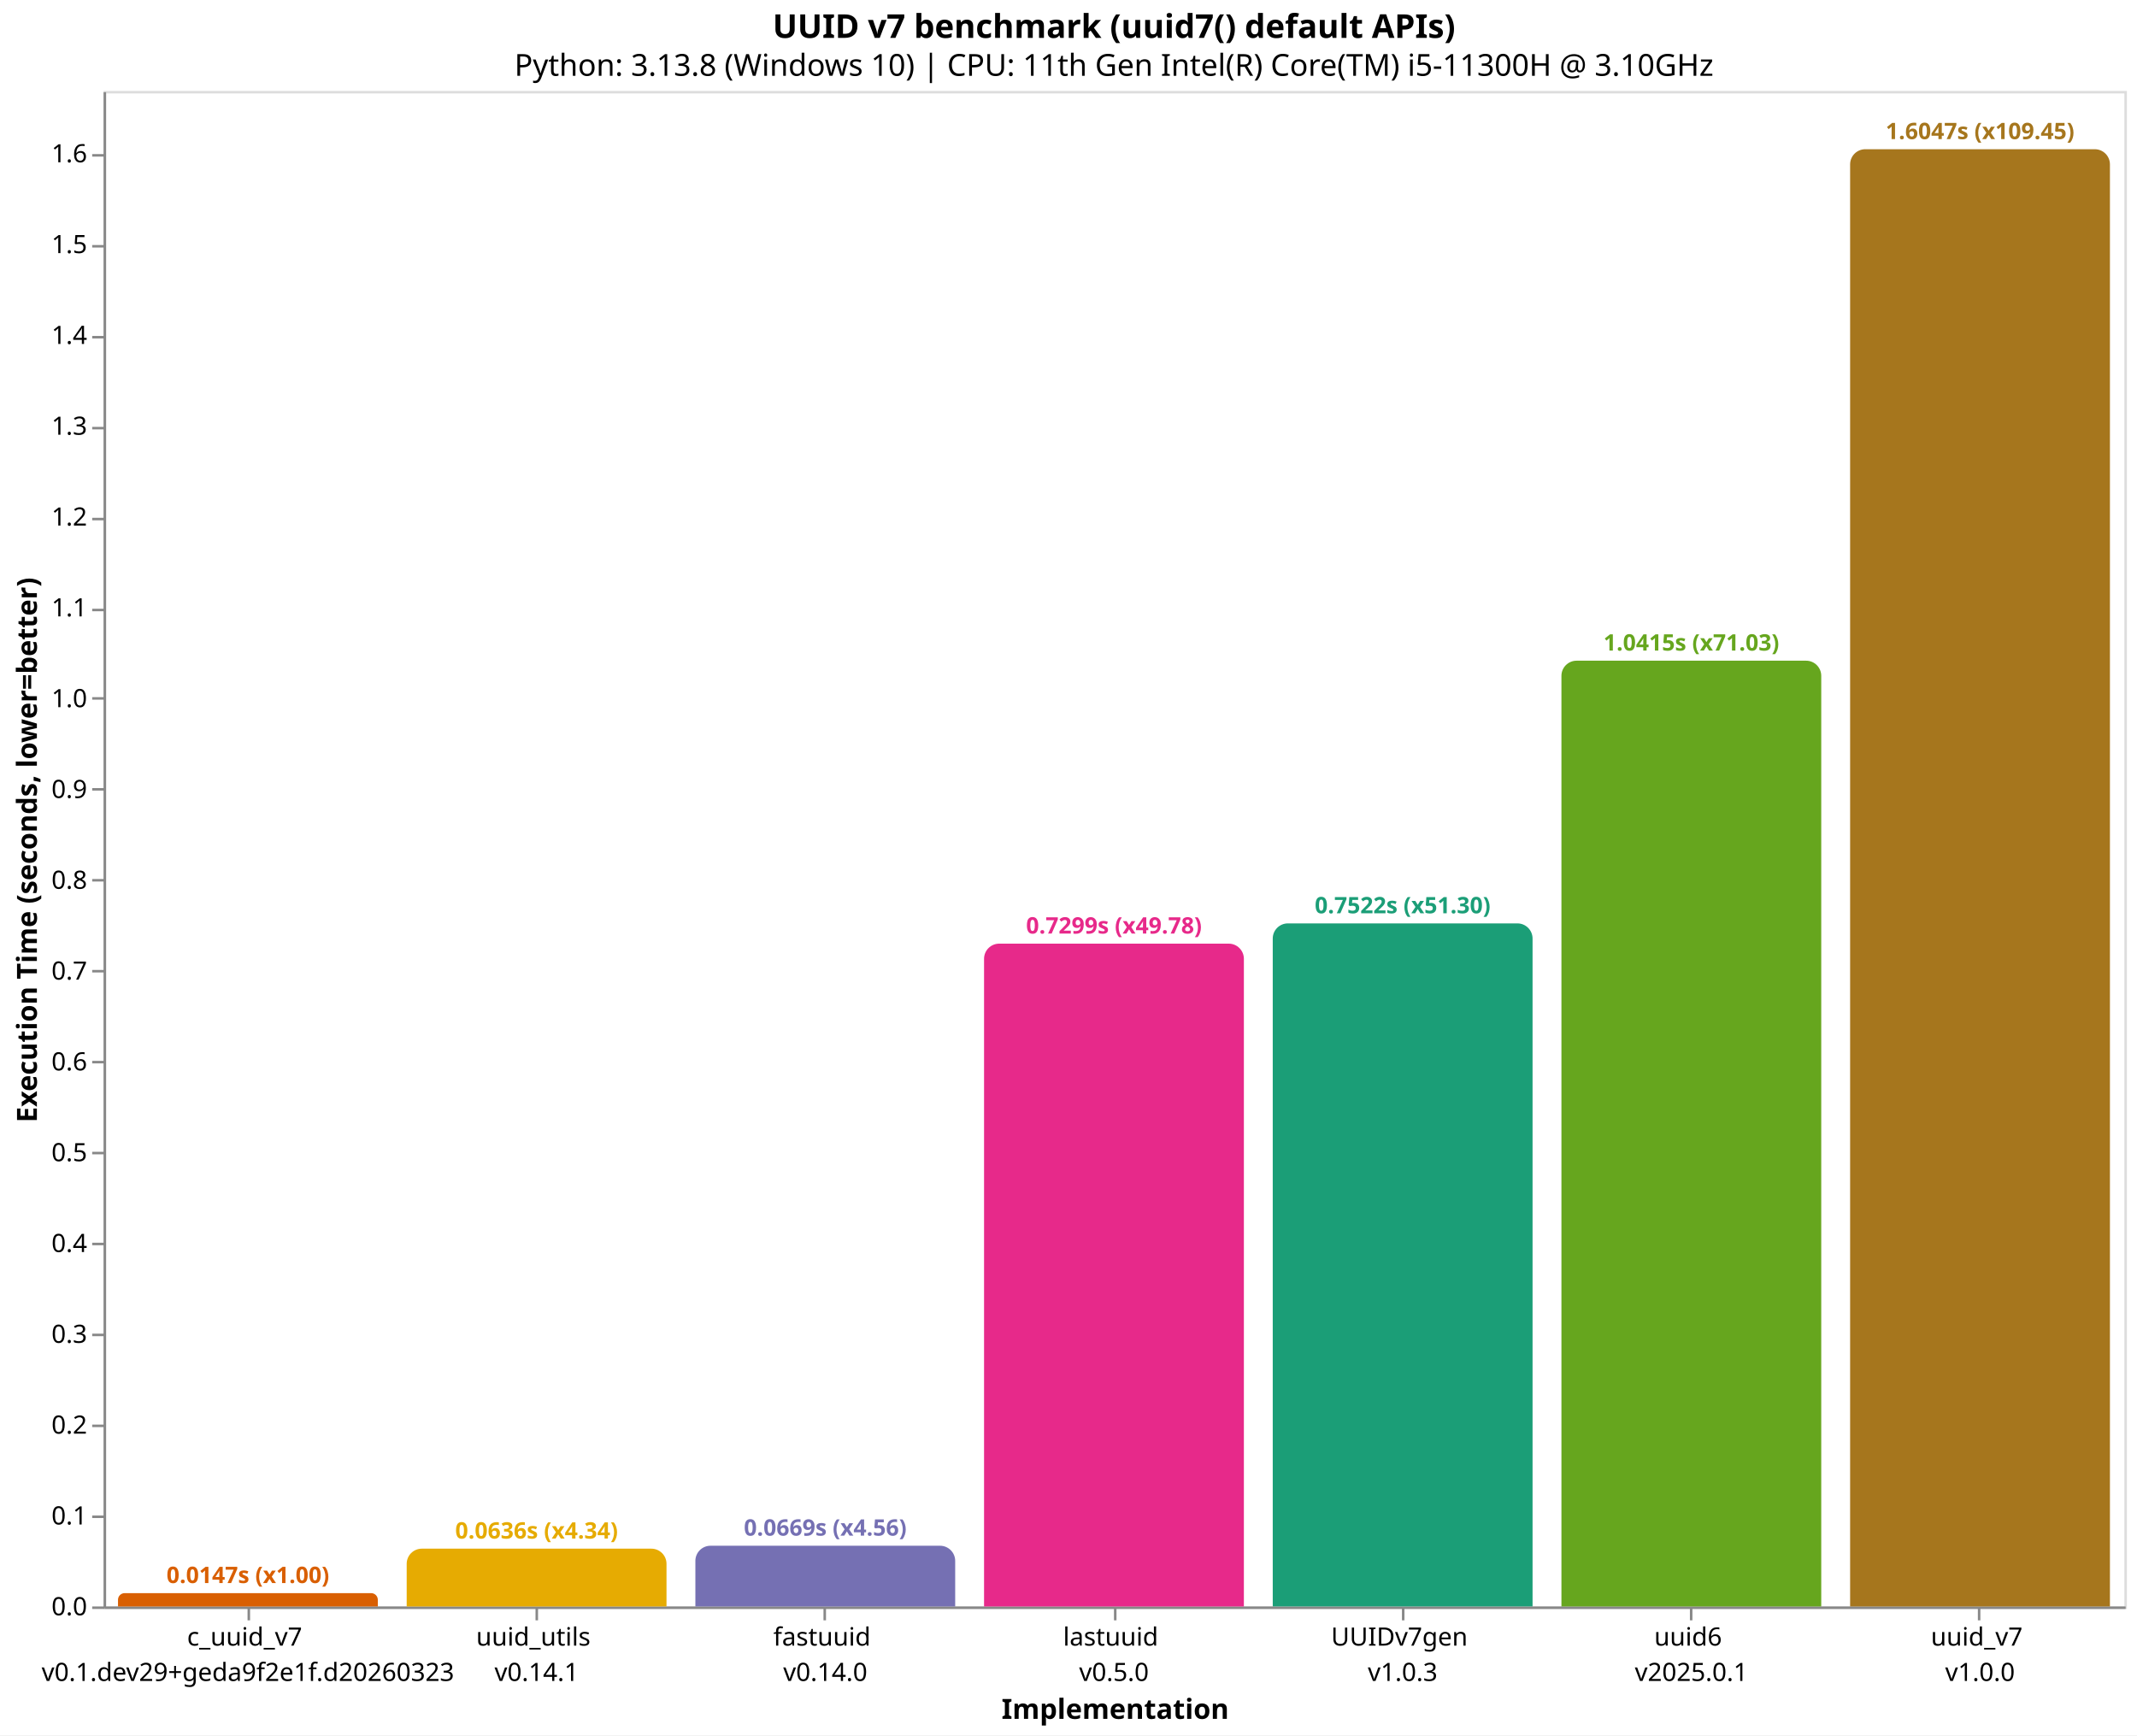
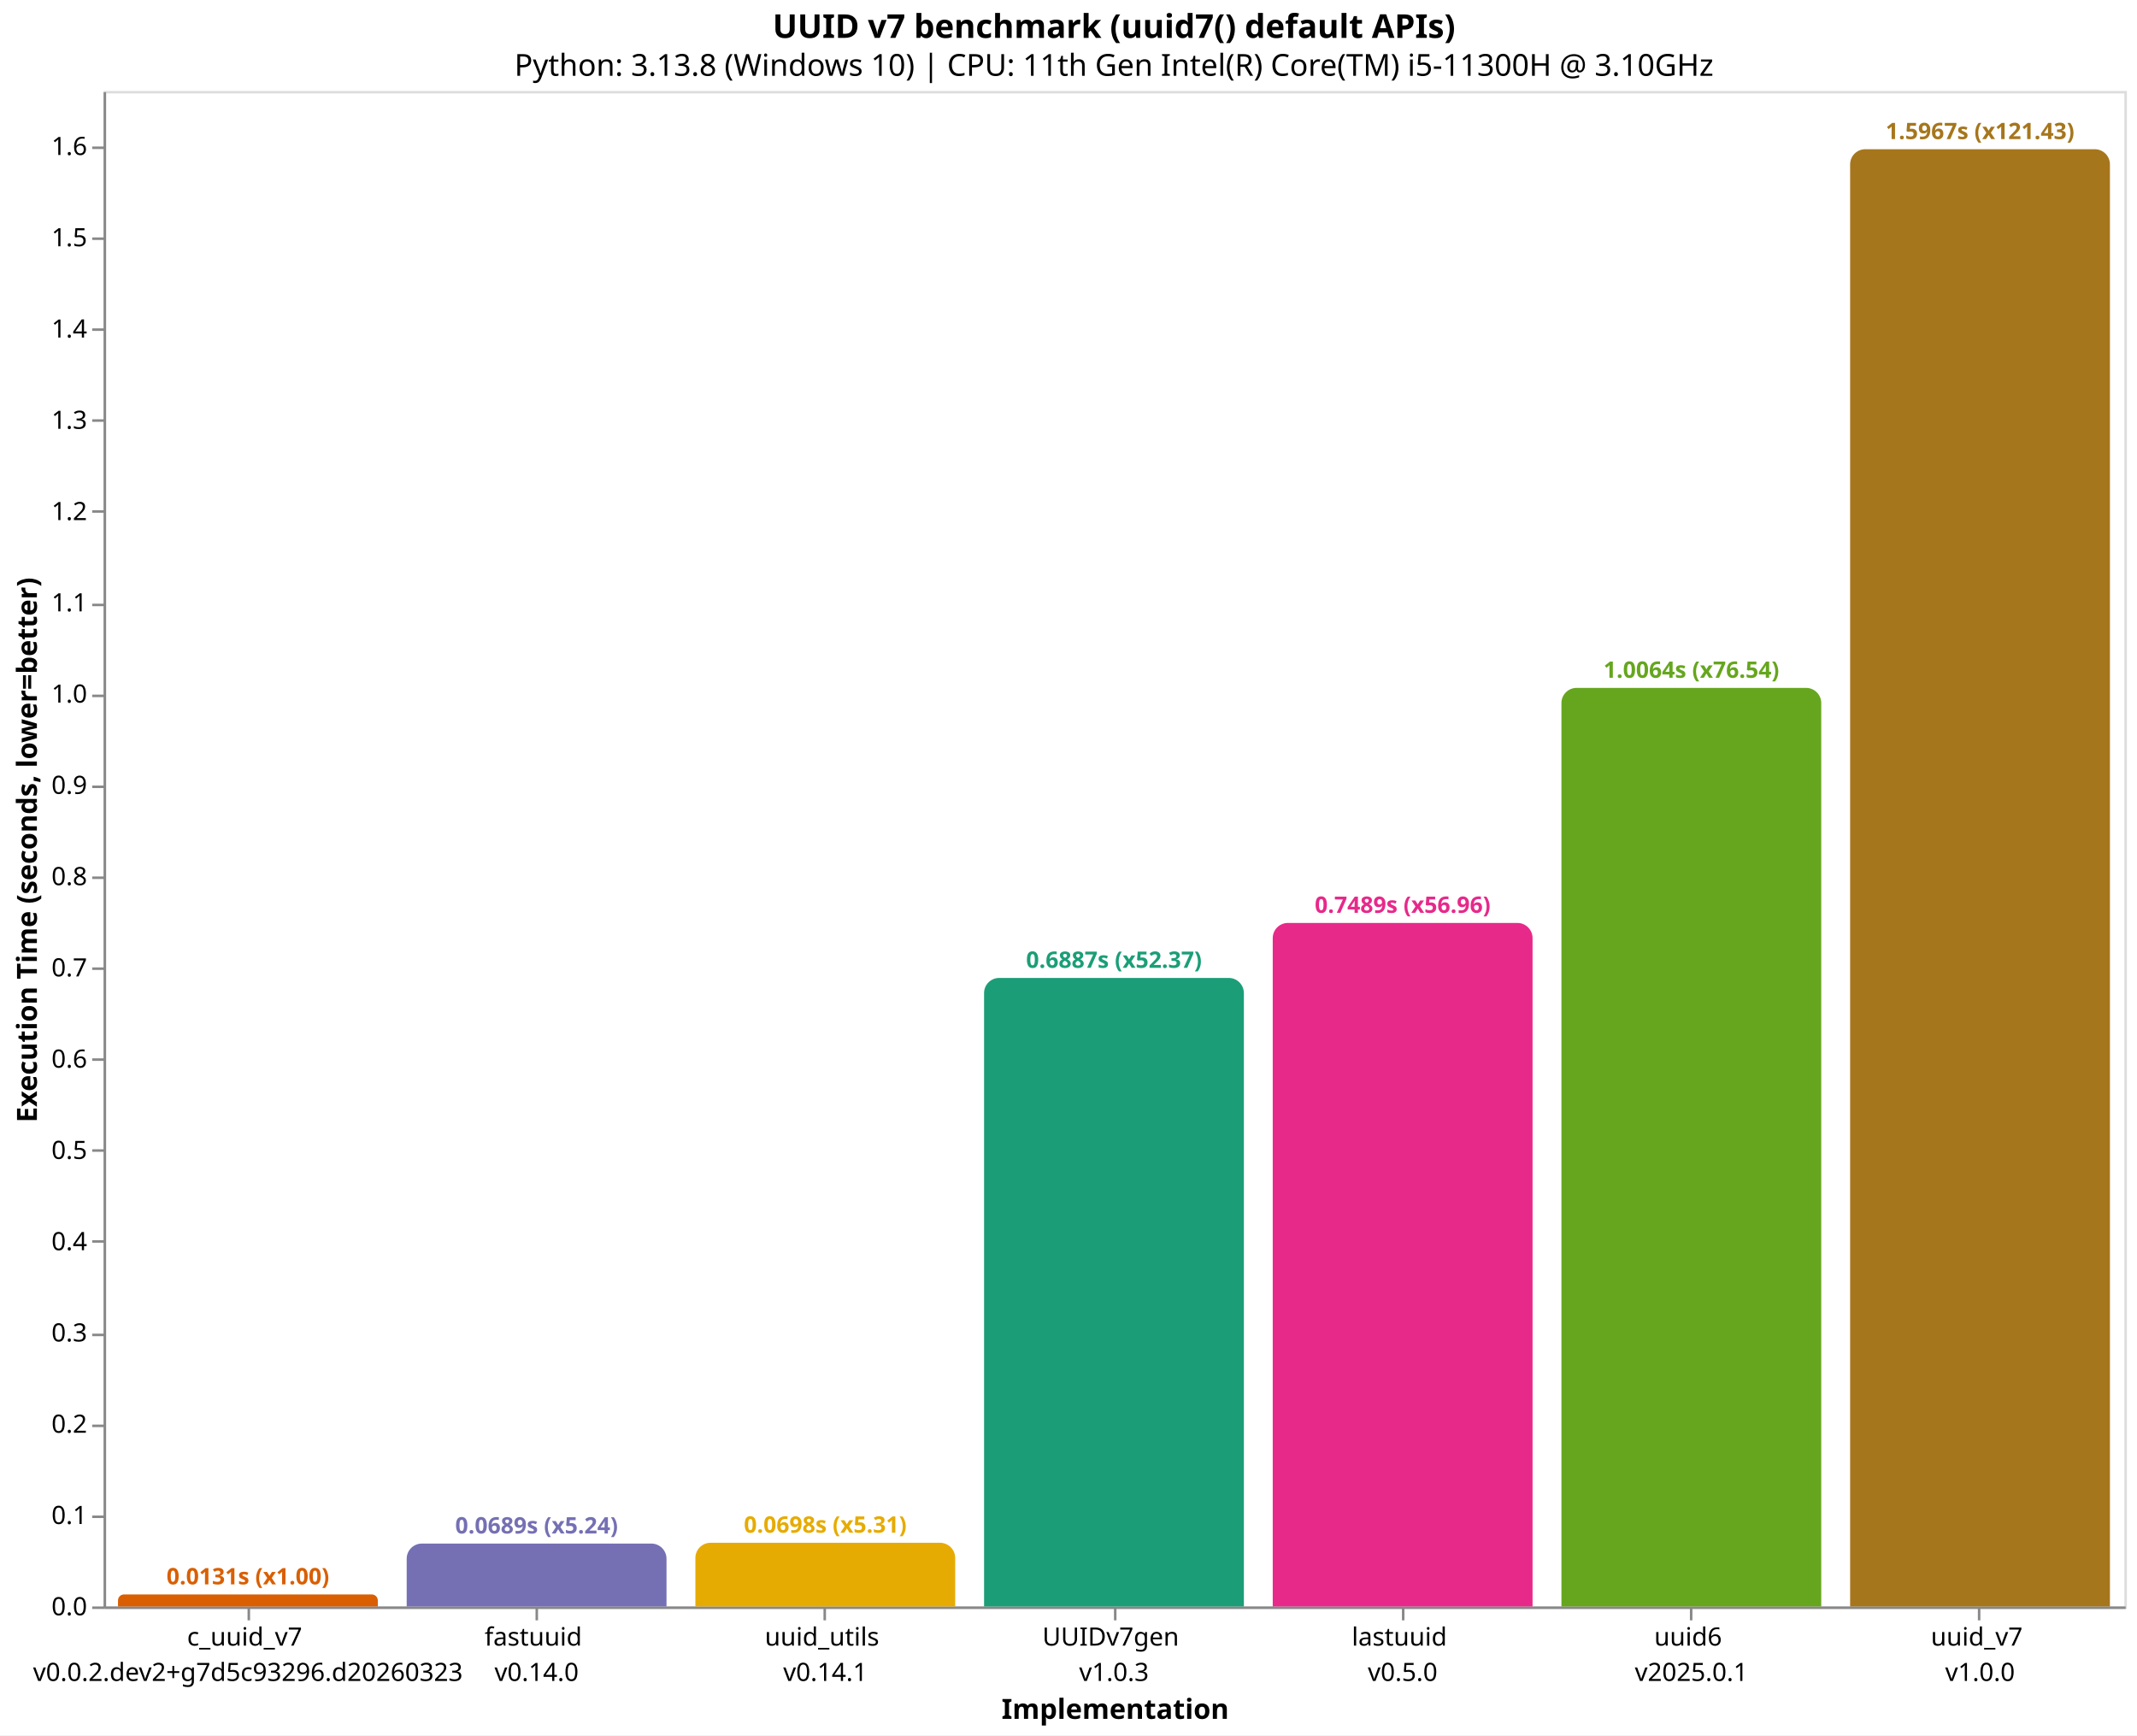
<svg xmlns="http://www.w3.org/2000/svg" version="1.1" class="marks" width="846" height="687" viewBox="0 0 846 687">
  <rect width="846" height="687" fill="white" />
  <g fill="none" stroke-miterlimit="10" transform="translate(41,36)">
    <g class="mark-group role-frame root" role="graphics-object" aria-roledescription="group mark container">
      <g transform="translate(0,0)">
        <path class="background" aria-hidden="true" d="M0.5,0.5h800v600h-800Z" stroke="#ddd" />
        <g>
-           <g class="mark-group role-axis" role="graphics-symbol" aria-roledescription="axis" aria-label="X-axis titled 'Implementation' for a discrete scale with 7 values: c_uuid_v7&#10;v0.1.dev29+geda9f2e1f.d20260323, uuid_utils&#10;v0.14.1, fastuuid&#10;v0.14.0, lastuuid&#10;v0.5.0, UUIDv7gen&#10;v1.0.3, uuid6&#10;v2025.0.1, uuid_v7&#10;v1.0.0">
+           <g class="mark-group role-axis" role="graphics-symbol" aria-roledescription="axis" aria-label="X-axis titled 'Implementation' for a discrete scale with 7 values: c_uuid_v7&#10;v0.0.2.dev2+g7d5c93296.d20260323, fastuuid&#10;v0.14.0, uuid_utils&#10;v0.14.1, UUIDv7gen&#10;v1.0.3, lastuuid&#10;v0.5.0, uuid6&#10;v2025.0.1, uuid_v7&#10;v1.0.0">
            <g transform="translate(0.5,600.5)">
              <path class="background" aria-hidden="true" d="M0,0h0v0h0Z" pointer-events="none" />
              <g>
                <g class="mark-rule role-axis-tick" pointer-events="none">
                  <line transform="translate(57,0)" x2="0" y2="5" stroke="#888" stroke-width="1" opacity="1" />
                  <line transform="translate(171,0)" x2="0" y2="5" stroke="#888" stroke-width="1" opacity="1" />
                  <line transform="translate(285,0)" x2="0" y2="5" stroke="#888" stroke-width="1" opacity="1" />
                  <line transform="translate(400,0)" x2="0" y2="5" stroke="#888" stroke-width="1" opacity="1" />
                  <line transform="translate(514,0)" x2="0" y2="5" stroke="#888" stroke-width="1" opacity="1" />
                  <line transform="translate(628,0)" x2="0" y2="5" stroke="#888" stroke-width="1" opacity="1" />
                  <line transform="translate(742,0)" x2="0" y2="5" stroke="#888" stroke-width="1" opacity="1" />
                </g>
                <g class="mark-text role-axis-label" pointer-events="none">
                  <text text-anchor="middle" transform="translate(56.64286,15)" font-family="sans-serif" font-size="10px" fill="#000" opacity="1">
                    <tspan>c_uuid_v7</tspan>
-                     <tspan x="0" dy="14">v0.1.dev29+geda9f2e1f.d20260323</tspan>
+                     <tspan x="0" dy="14">v0.0.2.dev2+g7d5c93296.d20260323</tspan>
                  </text>
                  <text text-anchor="middle" transform="translate(170.9286,15)" font-family="sans-serif" font-size="10px" fill="#000" opacity="1">
+                     <tspan>fastuuid</tspan>
+                     <tspan x="0" dy="14">v0.14.0</tspan>
+                   </text>
+                   <text text-anchor="middle" transform="translate(285.2143,15)" font-family="sans-serif" font-size="10px" fill="#000" opacity="1">
                    <tspan>uuid_utils</tspan>
                    <tspan x="0" dy="14">v0.14.1</tspan>
                  </text>
-                   <text text-anchor="middle" transform="translate(285.2143,15)" font-family="sans-serif" font-size="10px" fill="#000" opacity="1">
-                     <tspan>fastuuid</tspan>
-                     <tspan x="0" dy="14">v0.14.0</tspan>
-                   </text>
                  <text text-anchor="middle" transform="translate(399.5,15)" font-family="sans-serif" font-size="10px" fill="#000" opacity="1">
+                     <tspan>UUIDv7gen</tspan>
+                     <tspan x="0" dy="14">v1.0.3</tspan>
+                   </text>
+                   <text text-anchor="middle" transform="translate(513.7857,15)" font-family="sans-serif" font-size="10px" fill="#000" opacity="1">
                    <tspan>lastuuid</tspan>
                    <tspan x="0" dy="14">v0.5.0</tspan>
-                   </text>
-                   <text text-anchor="middle" transform="translate(513.7857,15)" font-family="sans-serif" font-size="10px" fill="#000" opacity="1">
-                     <tspan>UUIDv7gen</tspan>
-                     <tspan x="0" dy="14">v1.0.3</tspan>
                  </text>
                  <text text-anchor="middle" transform="translate(628.0714,15)" font-family="sans-serif" font-size="10px" fill="#000" opacity="1">
                    <tspan>uuid6</tspan>
                    <tspan x="0" dy="14">v2025.0.1</tspan>
                  </text>
                  <text text-anchor="middle" transform="translate(742.3571,15)" font-family="sans-serif" font-size="10px" fill="#000" opacity="1">
                    <tspan>uuid_v7</tspan>
                    <tspan x="0" dy="14">v1.0.0</tspan>
                  </text>
                </g>
                <g class="mark-rule role-axis-domain" pointer-events="none">
                  <line transform="translate(0,0)" x2="800" y2="0" stroke="#888" stroke-width="1" opacity="1" />
                </g>
                <g class="mark-text role-axis-title" pointer-events="none">
                  <text text-anchor="middle" transform="translate(400,44)" font-family="sans-serif" font-size="11px" font-weight="bold" fill="#000" opacity="1">Implementation</text>
                </g>
              </g>
              <path class="foreground" aria-hidden="true" d="" pointer-events="none" display="none" />
            </g>
          </g>
          <g class="mark-group role-axis" role="graphics-symbol" aria-roledescription="axis" aria-label="Y-axis titled 'Execution Time (seconds, lower=better)' for a linear scale with values from 0.0 to 1.7">
            <g transform="translate(0.5,0.5)">
              <path class="background" aria-hidden="true" d="M0,0h0v0h0Z" pointer-events="none" />
              <g>
                <g class="mark-rule role-axis-tick" pointer-events="none">
                  <line transform="translate(0,600)" x2="-5" y2="0" stroke="#888" stroke-width="1" opacity="1" />
                  <line transform="translate(0,564)" x2="-5" y2="0" stroke="#888" stroke-width="1" opacity="1" />
                  <line transform="translate(0,528)" x2="-5" y2="0" stroke="#888" stroke-width="1" opacity="1" />
                  <line transform="translate(0,492)" x2="-5" y2="0" stroke="#888" stroke-width="1" opacity="1" />
-                   <line transform="translate(0,456)" x2="-5" y2="0" stroke="#888" stroke-width="1" opacity="1" />
-                   <line transform="translate(0,420)" x2="-5" y2="0" stroke="#888" stroke-width="1" opacity="1" />
-                   <line transform="translate(0,384)" x2="-5" y2="0" stroke="#888" stroke-width="1" opacity="1" />
-                   <line transform="translate(0,348)" x2="-5" y2="0" stroke="#888" stroke-width="1" opacity="1" />
-                   <line transform="translate(0,312)" x2="-5" y2="0" stroke="#888" stroke-width="1" opacity="1" />
-                   <line transform="translate(0,276)" x2="-5" y2="0" stroke="#888" stroke-width="1" opacity="1" />
-                   <line transform="translate(0,240)" x2="-5" y2="0" stroke="#888" stroke-width="1" opacity="1" />
-                   <line transform="translate(0,205)" x2="-5" y2="0" stroke="#888" stroke-width="1" opacity="1" />
-                   <line transform="translate(0,169)" x2="-5" y2="0" stroke="#888" stroke-width="1" opacity="1" />
-                   <line transform="translate(0,133)" x2="-5" y2="0" stroke="#888" stroke-width="1" opacity="1" />
-                   <line transform="translate(0,97)" x2="-5" y2="0" stroke="#888" stroke-width="1" opacity="1" />
-                   <line transform="translate(0,61)" x2="-5" y2="0" stroke="#888" stroke-width="1" opacity="1" />
-                   <line transform="translate(0,25)" x2="-5" y2="0" stroke="#888" stroke-width="1" opacity="1" />
+                   <line transform="translate(0,455)" x2="-5" y2="0" stroke="#888" stroke-width="1" opacity="1" />
+                   <line transform="translate(0,419)" x2="-5" y2="0" stroke="#888" stroke-width="1" opacity="1" />
+                   <line transform="translate(0,383)" x2="-5" y2="0" stroke="#888" stroke-width="1" opacity="1" />
+                   <line transform="translate(0,347)" x2="-5" y2="0" stroke="#888" stroke-width="1" opacity="1" />
+                   <line transform="translate(0,311)" x2="-5" y2="0" stroke="#888" stroke-width="1" opacity="1" />
+                   <line transform="translate(0,275)" x2="-5" y2="0" stroke="#888" stroke-width="1" opacity="1" />
+                   <line transform="translate(0,239)" x2="-5" y2="0" stroke="#888" stroke-width="1" opacity="1" />
+                   <line transform="translate(0,203)" x2="-5" y2="0" stroke="#888" stroke-width="1" opacity="1" />
+                   <line transform="translate(0,166)" x2="-5" y2="0" stroke="#888" stroke-width="1" opacity="1" />
+                   <line transform="translate(0,130)" x2="-5" y2="0" stroke="#888" stroke-width="1" opacity="1" />
+                   <line transform="translate(0,94)" x2="-5" y2="0" stroke="#888" stroke-width="1" opacity="1" />
+                   <line transform="translate(0,58)" x2="-5" y2="0" stroke="#888" stroke-width="1" opacity="1" />
+                   <line transform="translate(0,22)" x2="-5" y2="0" stroke="#888" stroke-width="1" opacity="1" />
                </g>
                <g class="mark-text role-axis-label" pointer-events="none">
                  <text text-anchor="end" transform="translate(-7,603)" font-family="sans-serif" font-size="10px" fill="#000" opacity="1">0.0</text>
-                   <text text-anchor="end" transform="translate(-7,567.0474)" font-family="sans-serif" font-size="10px" fill="#000" opacity="1">0.1</text>
-                   <text text-anchor="end" transform="translate(-7,531.0948)" font-family="sans-serif" font-size="10px" fill="#000" opacity="1">0.2</text>
-                   <text text-anchor="end" transform="translate(-7,495.1423)" font-family="sans-serif" font-size="10px" fill="#000" opacity="1">0.3</text>
-                   <text text-anchor="end" transform="translate(-7,459.1897)" font-family="sans-serif" font-size="10px" fill="#000" opacity="1">0.4</text>
-                   <text text-anchor="end" transform="translate(-7,423.2371)" font-family="sans-serif" font-size="10px" fill="#000" opacity="1">0.5</text>
-                   <text text-anchor="end" transform="translate(-7,387.2845)" font-family="sans-serif" font-size="10px" fill="#000" opacity="1">0.6</text>
-                   <text text-anchor="end" transform="translate(-7,351.3319)" font-family="sans-serif" font-size="10px" fill="#000" opacity="1">0.7</text>
-                   <text text-anchor="end" transform="translate(-7,315.3793)" font-family="sans-serif" font-size="10px" fill="#000" opacity="1">0.8</text>
-                   <text text-anchor="end" transform="translate(-7,279.4268)" font-family="sans-serif" font-size="10px" fill="#000" opacity="1">0.9</text>
-                   <text text-anchor="end" transform="translate(-7,243.4742)" font-family="sans-serif" font-size="10px" fill="#000" opacity="1">1.0</text>
-                   <text text-anchor="end" transform="translate(-7,207.5216)" font-family="sans-serif" font-size="10px" fill="#000" opacity="1">1.1</text>
-                   <text text-anchor="end" transform="translate(-7,171.569)" font-family="sans-serif" font-size="10px" fill="#000" opacity="1">1.2</text>
-                   <text text-anchor="end" transform="translate(-7,135.6164)" font-family="sans-serif" font-size="10px" fill="#000" opacity="1">1.3</text>
-                   <text text-anchor="end" transform="translate(-7,99.66384)" font-family="sans-serif" font-size="10px" fill="#000" opacity="1">1.4</text>
-                   <text text-anchor="end" transform="translate(-7,63.71126)" font-family="sans-serif" font-size="10px" fill="#000" opacity="1">1.5</text>
-                   <text text-anchor="end" transform="translate(-7,27.75868)" font-family="sans-serif" font-size="10px" fill="#000" opacity="1">1.6</text>
+                   <text text-anchor="end" transform="translate(-7,566.8669)" font-family="sans-serif" font-size="10px" fill="#000" opacity="1">0.1</text>
+                   <text text-anchor="end" transform="translate(-7,530.7339)" font-family="sans-serif" font-size="10px" fill="#000" opacity="1">0.2</text>
+                   <text text-anchor="end" transform="translate(-7,494.6008)" font-family="sans-serif" font-size="10px" fill="#000" opacity="1">0.3</text>
+                   <text text-anchor="end" transform="translate(-7,458.4678)" font-family="sans-serif" font-size="10px" fill="#000" opacity="1">0.4</text>
+                   <text text-anchor="end" transform="translate(-7,422.3347)" font-family="sans-serif" font-size="10px" fill="#000" opacity="1">0.5</text>
+                   <text text-anchor="end" transform="translate(-7,386.2017)" font-family="sans-serif" font-size="10px" fill="#000" opacity="1">0.6</text>
+                   <text text-anchor="end" transform="translate(-7,350.0686)" font-family="sans-serif" font-size="10px" fill="#000" opacity="1">0.7</text>
+                   <text text-anchor="end" transform="translate(-7,313.9355)" font-family="sans-serif" font-size="10px" fill="#000" opacity="1">0.8</text>
+                   <text text-anchor="end" transform="translate(-7,277.8025)" font-family="sans-serif" font-size="10px" fill="#000" opacity="1">0.9</text>
+                   <text text-anchor="end" transform="translate(-7,241.6694)" font-family="sans-serif" font-size="10px" fill="#000" opacity="1">1.0</text>
+                   <text text-anchor="end" transform="translate(-7,205.5364)" font-family="sans-serif" font-size="10px" fill="#000" opacity="1">1.1</text>
+                   <text text-anchor="end" transform="translate(-7,169.4033)" font-family="sans-serif" font-size="10px" fill="#000" opacity="1">1.2</text>
+                   <text text-anchor="end" transform="translate(-7,133.2703)" font-family="sans-serif" font-size="10px" fill="#000" opacity="1">1.3</text>
+                   <text text-anchor="end" transform="translate(-7,97.1372)" font-family="sans-serif" font-size="10px" fill="#000" opacity="1">1.4</text>
+                   <text text-anchor="end" transform="translate(-7,61.00415)" font-family="sans-serif" font-size="10px" fill="#000" opacity="1">1.5</text>
+                   <text text-anchor="end" transform="translate(-7,24.87109)" font-family="sans-serif" font-size="10px" fill="#000" opacity="1">1.6</text>
                </g>
                <g class="mark-rule role-axis-domain" pointer-events="none">
                  <line transform="translate(0,600)" x2="0" y2="-600" stroke="#888" stroke-width="1" opacity="1" />
                </g>
                <g class="mark-text role-axis-title" pointer-events="none">
                  <text text-anchor="middle" transform="translate(-24.90137,300) rotate(-90) translate(0,-2)" font-family="sans-serif" font-size="11px" font-weight="bold" fill="#000" opacity="1">Execution Time (seconds, lower=better)</text>
                </g>
              </g>
              <path class="foreground" aria-hidden="true" d="" pointer-events="none" display="none" />
            </g>
          </g>
          <g class="mark-group role-scope" role="graphics-object" aria-roledescription="group mark container">
-             <g transform="translate(5.714286,594.7287)">
-               <path class="background" aria-hidden="true" d="M2.636,0L100.221,0C101.676,0,102.857,1.181,102.857,2.636L102.857,5.271C102.857,5.271,102.857,5.271,102.857,5.271L0,5.271C0,5.271,0,5.271,0,5.271L0,2.636C0,1.181,1.181,0,2.636,0Z" />
+             <g transform="translate(5.714286,595.2489)">
+               <path class="background" aria-hidden="true" d="M2.376,0L100.482,0C101.793,0,102.857,1.064,102.857,2.376L102.857,4.751C102.857,4.751,102.857,4.751,102.857,4.751L0,4.751C0,4.751,0,4.751,0,4.751L0,2.376C0,1.064,1.064,0,2.376,0Z" />
              <g clip-path="url(#clip1)">
                <g class="mark-group role-scope" role="graphics-object" aria-roledescription="group mark container">
-                   <g transform="translate(0,-594.7287)">
-                     <path class="background" aria-hidden="true" d="M0,0h102.857v0h-102.857Z" />
-                     <g>
-                       <g class="mark-rect role-mark layer_0_marks" role="graphics-object" aria-roledescription="rect mark container">
-                         <path aria-label="Implementation: c_uuid_v7&#10;v0.1.dev29+geda9f2e1f.d20260323; Execution Time (seconds, lower=better): 0.0146617999999; implementation: c_uuid_v7; Execution Time (s): 0.0147; Slowdown: 1.00" role="graphics-symbol" aria-roledescription="bar" d="M0,594.729h102.857v5.271h-102.857Z" fill="#d95f02" />
-                       </g>
-                     </g>
-                     <path class="foreground" aria-hidden="true" d="" display="none" />
-                   </g>
-                 </g>
-               </g>
-               <path class="foreground" aria-hidden="true" d="" display="none" />
-             </g>
-             <g transform="translate(120,577.1237)">
-               <path class="background" aria-hidden="true" d="M6,0L96.857,0C100.169,0,102.857,2.689,102.857,6L102.857,22.876C102.857,22.876,102.857,22.876,102.857,22.876L0,22.876C0,22.876,0,22.876,0,22.876L0,6C0,2.689,2.689,0,6,0Z" />
+                   <g transform="translate(0,-595.2489)">
+                     <path class="background" aria-hidden="true" d="M0,0h102.857v0h-102.857Z" />
+                     <g>
+                       <g class="mark-rect role-mark layer_0_marks" role="graphics-object" aria-roledescription="rect mark container">
+                         <path aria-label="Implementation: c_uuid_v7&#10;v0.0.2.dev2+g7d5c93296.d20260323; Execution Time (seconds, lower=better): 0.013148799997; implementation: c_uuid_v7; Execution Time (s): 0.0131; Slowdown: 1.00" role="graphics-symbol" aria-roledescription="bar" d="M0,595.249h102.857v4.751h-102.857Z" fill="#d95f02" />
+                       </g>
+                     </g>
+                     <path class="foreground" aria-hidden="true" d="" display="none" />
+                   </g>
+                 </g>
+               </g>
+               <path class="foreground" aria-hidden="true" d="" display="none" />
+             </g>
+             <g transform="translate(120,575.1079)">
+               <path class="background" aria-hidden="true" d="M6,0L96.857,0C100.169,0,102.857,2.689,102.857,6L102.857,24.892C102.857,24.892,102.857,24.892,102.857,24.892L0,24.892C0,24.892,0,24.892,0,24.892L0,6C0,2.689,2.689,0,6,0Z" />
              <g clip-path="url(#clip2)">
                <g class="mark-group role-scope" role="graphics-object" aria-roledescription="group mark container">
-                   <g transform="translate(0,-577.1237)">
-                     <path class="background" aria-hidden="true" d="M0,0h102.857v0h-102.857Z" />
-                     <g>
-                       <g class="mark-rect role-mark layer_0_marks" role="graphics-object" aria-roledescription="rect mark container">
-                         <path aria-label="Implementation: uuid_utils&#10;v0.14.1; Execution Time (seconds, lower=better): 0.0636289999993; implementation: uuid_utils; Execution Time (s): 0.0636; Slowdown: 4.34" role="graphics-symbol" aria-roledescription="bar" d="M0,577.124h102.857v22.876h-102.857Z" fill="#e6ab02" />
-                       </g>
-                     </g>
-                     <path class="foreground" aria-hidden="true" d="" display="none" />
-                   </g>
-                 </g>
-               </g>
-               <path class="foreground" aria-hidden="true" d="" display="none" />
-             </g>
-             <g transform="translate(234.2857,575.965)">
-               <path class="background" aria-hidden="true" d="M6,0L96.857,0C100.169,0,102.857,2.689,102.857,6L102.857,24.035C102.857,24.035,102.857,24.035,102.857,24.035L0,24.035C0,24.035,0,24.035,0,24.035L0,6C0,2.689,2.689,0,6,0Z" />
+                   <g transform="translate(0,-575.1079)">
+                     <path class="background" aria-hidden="true" d="M0,0h102.857v0h-102.857Z" />
+                     <g>
+                       <g class="mark-rect role-mark layer_0_marks" role="graphics-object" aria-roledescription="rect mark container">
+                         <path aria-label="Implementation: fastuuid&#10;v0.14.0; Execution Time (seconds, lower=better): 0.0688900999994; implementation: fastuuid; Execution Time (s): 0.0689; Slowdown: 5.24" role="graphics-symbol" aria-roledescription="bar" d="M0,575.108h102.857v24.892h-102.857Z" fill="#7570b3" />
+                       </g>
+                     </g>
+                     <path class="foreground" aria-hidden="true" d="" display="none" />
+                   </g>
+                 </g>
+               </g>
+               <path class="foreground" aria-hidden="true" d="" display="none" />
+             </g>
+             <g transform="translate(234.2857,574.7953)">
+               <path class="background" aria-hidden="true" d="M6,0L96.857,0C100.169,0,102.857,2.689,102.857,6L102.857,25.205C102.857,25.205,102.857,25.205,102.857,25.205L0,25.205C0,25.205,0,25.205,0,25.205L0,6C0,2.689,2.689,0,6,0Z" />
              <g clip-path="url(#clip3)">
                <g class="mark-group role-scope" role="graphics-object" aria-roledescription="group mark container">
-                   <g transform="translate(0,-575.965)">
-                     <path class="background" aria-hidden="true" d="M0,0h102.857v0h-102.857Z" />
-                     <g>
-                       <g class="mark-rect role-mark layer_0_marks" role="graphics-object" aria-roledescription="rect mark container">
-                         <path aria-label="Implementation: fastuuid&#10;v0.14.0; Execution Time (seconds, lower=better): 0.0668519000001; implementation: fastuuid; Execution Time (s): 0.0669; Slowdown: 4.56" role="graphics-symbol" aria-roledescription="bar" d="M0,575.965h102.857v24.035h-102.857Z" fill="#7570b3" />
-                       </g>
-                     </g>
-                     <path class="foreground" aria-hidden="true" d="" display="none" />
-                   </g>
-                 </g>
-               </g>
-               <path class="foreground" aria-hidden="true" d="" display="none" />
-             </g>
-             <g transform="translate(348.5714,337.5935)">
-               <path class="background" aria-hidden="true" d="M6,0L96.857,0C100.169,0,102.857,2.689,102.857,6L102.857,262.407C102.857,262.407,102.857,262.407,102.857,262.407L0,262.407C0,262.407,0,262.407,0,262.407L0,6C0,2.689,2.689,0,6,0Z" />
+                   <g transform="translate(0,-574.7953)">
+                     <path class="background" aria-hidden="true" d="M0,0h102.857v0h-102.857Z" />
+                     <g>
+                       <g class="mark-rect role-mark layer_0_marks" role="graphics-object" aria-roledescription="rect mark container">
+                         <path aria-label="Implementation: uuid_utils&#10;v0.14.1; Execution Time (seconds, lower=better): 0.069755200002; implementation: uuid_utils; Execution Time (s): 0.0698; Slowdown: 5.31" role="graphics-symbol" aria-roledescription="bar" d="M0,574.795h102.857v25.205h-102.857Z" fill="#e6ab02" />
+                       </g>
+                     </g>
+                     <path class="foreground" aria-hidden="true" d="" display="none" />
+                   </g>
+                 </g>
+               </g>
+               <path class="foreground" aria-hidden="true" d="" display="none" />
+             </g>
+             <g transform="translate(348.5714,351.168)">
+               <path class="background" aria-hidden="true" d="M6,0L96.857,0C100.169,0,102.857,2.689,102.857,6L102.857,248.832C102.857,248.832,102.857,248.832,102.857,248.832L0,248.832C0,248.832,0,248.832,0,248.832L0,6C0,2.689,2.689,0,6,0Z" />
              <g clip-path="url(#clip4)">
                <g class="mark-group role-scope" role="graphics-object" aria-roledescription="group mark container">
-                   <g transform="translate(0,-337.5935)">
-                     <path class="background" aria-hidden="true" d="M0,0h102.857v0h-102.857Z" />
-                     <g>
-                       <g class="mark-rect role-mark layer_0_marks" role="graphics-object" aria-roledescription="rect mark container">
-                         <path aria-label="Implementation: lastuuid&#10;v0.5.0; Execution Time (seconds, lower=better): 0.7298684; implementation: lastuuid; Execution Time (s): 0.7299; Slowdown: 49.78" role="graphics-symbol" aria-roledescription="bar" d="M0,337.593h102.857v262.407h-102.857Z" fill="#e7298a" />
-                       </g>
-                     </g>
-                     <path class="foreground" aria-hidden="true" d="" display="none" />
-                   </g>
-                 </g>
-               </g>
-               <path class="foreground" aria-hidden="true" d="" display="none" />
-             </g>
-             <g transform="translate(462.8571,329.5746)">
-               <path class="background" aria-hidden="true" d="M6,0L96.857,0C100.169,0,102.857,2.689,102.857,6L102.857,270.425C102.857,270.425,102.857,270.425,102.857,270.425L0,270.425C0,270.425,0,270.425,0,270.425L0,6C0,2.689,2.689,0,6,0Z" />
+                   <g transform="translate(0,-351.168)">
+                     <path class="background" aria-hidden="true" d="M0,0h102.857v0h-102.857Z" />
+                     <g>
+                       <g class="mark-rect role-mark layer_0_marks" role="graphics-object" aria-roledescription="rect mark container">
+                         <path aria-label="Implementation: UUIDv7gen&#10;v1.0.3; Execution Time (seconds, lower=better): 0.688654600002; implementation: UUIDv7gen; Execution Time (s): 0.6887; Slowdown: 52.37" role="graphics-symbol" aria-roledescription="bar" d="M0,351.168h102.857v248.832h-102.857Z" fill="#1b9e77" />
+                       </g>
+                     </g>
+                     <path class="foreground" aria-hidden="true" d="" display="none" />
+                   </g>
+                 </g>
+               </g>
+               <path class="foreground" aria-hidden="true" d="" display="none" />
+             </g>
+             <g transform="translate(462.8571,329.3954)">
+               <path class="background" aria-hidden="true" d="M6,0L96.857,0C100.169,0,102.857,2.689,102.857,6L102.857,270.605C102.857,270.605,102.857,270.605,102.857,270.605L0,270.605C0,270.605,0,270.605,0,270.605L0,6C0,2.689,2.689,0,6,0Z" />
              <g clip-path="url(#clip5)">
                <g class="mark-group role-scope" role="graphics-object" aria-roledescription="group mark container">
-                   <g transform="translate(0,-329.5746)">
-                     <path class="background" aria-hidden="true" d="M0,0h102.857v0h-102.857Z" />
-                     <g>
-                       <g class="mark-rect role-mark layer_0_marks" role="graphics-object" aria-roledescription="rect mark container">
-                         <path aria-label="Implementation: UUIDv7gen&#10;v1.0.3; Execution Time (seconds, lower=better): 0.7521723; implementation: UUIDv7gen; Execution Time (s): 0.7522; Slowdown: 51.30" role="graphics-symbol" aria-roledescription="bar" d="M0,329.575h102.857v270.425h-102.857Z" fill="#1b9e77" />
-                       </g>
-                     </g>
-                     <path class="foreground" aria-hidden="true" d="" display="none" />
-                   </g>
-                 </g>
-               </g>
-               <path class="foreground" aria-hidden="true" d="" display="none" />
-             </g>
-             <g transform="translate(577.1429,225.5702)">
-               <path class="background" aria-hidden="true" d="M6,0L96.857,0C100.169,0,102.857,2.689,102.857,6L102.857,374.43C102.857,374.43,102.857,374.43,102.857,374.43L0,374.43C0,374.43,0,374.43,0,374.43L0,6C0,2.689,2.689,0,6,0Z" />
+                   <g transform="translate(0,-329.3954)">
+                     <path class="background" aria-hidden="true" d="M0,0h102.857v0h-102.857Z" />
+                     <g>
+                       <g class="mark-rect role-mark layer_0_marks" role="graphics-object" aria-roledescription="rect mark container">
+                         <path aria-label="Implementation: lastuuid&#10;v0.5.0; Execution Time (seconds, lower=better): 0.748911499999; implementation: lastuuid; Execution Time (s): 0.7489; Slowdown: 56.96" role="graphics-symbol" aria-roledescription="bar" d="M0,329.395h102.857v270.605h-102.857Z" fill="#e7298a" />
+                       </g>
+                     </g>
+                     <path class="foreground" aria-hidden="true" d="" display="none" />
+                   </g>
+                 </g>
+               </g>
+               <path class="foreground" aria-hidden="true" d="" display="none" />
+             </g>
+             <g transform="translate(577.1429,236.3394)">
+               <path class="background" aria-hidden="true" d="M6,0L96.857,0C100.169,0,102.857,2.689,102.857,6L102.857,363.661C102.857,363.661,102.857,363.661,102.857,363.661L0,363.661C0,363.661,0,363.661,0,363.661L0,6C0,2.689,2.689,0,6,0Z" />
              <g clip-path="url(#clip6)">
                <g class="mark-group role-scope" role="graphics-object" aria-roledescription="group mark container">
-                   <g transform="translate(0,-225.5702)">
-                     <path class="background" aria-hidden="true" d="M0,0h102.857v0h-102.857Z" />
-                     <g>
-                       <g class="mark-rect role-mark layer_0_marks" role="graphics-object" aria-roledescription="rect mark container">
-                         <path aria-label="Implementation: uuid6&#10;v2025.0.1; Execution Time (seconds, lower=better): 1.0414545; implementation: uuid6; Execution Time (s): 1.0415; Slowdown: 71.03" role="graphics-symbol" aria-roledescription="bar" d="M0,225.57h102.857v374.43h-102.857Z" fill="#66a61e" />
+                   <g transform="translate(0,-236.3394)">
+                     <path class="background" aria-hidden="true" d="M0,0h102.857v0h-102.857Z" />
+                     <g>
+                       <g class="mark-rect role-mark layer_0_marks" role="graphics-object" aria-roledescription="rect mark container">
+                         <path aria-label="Implementation: uuid6&#10;v2025.0.1; Execution Time (seconds, lower=better): 1.0064484; implementation: uuid6; Execution Time (s): 1.0064; Slowdown: 76.54" role="graphics-symbol" aria-roledescription="bar" d="M0,236.339h102.857v363.661h-102.857Z" fill="#66a61e" />
                      </g>
                    </g>
                    <path class="foreground" aria-hidden="true" d="" display="none" />
                  </g>
                </g>
              </g>
              <path class="foreground" aria-hidden="true" d="" display="none" />
            </g>
            <g transform="translate(691.4286,23.07692)">
              <path class="background" aria-hidden="true" d="M6,0L96.857,0C100.169,0,102.857,2.689,102.857,6L102.857,576.923C102.857,576.923,102.857,576.923,102.857,576.923L0,576.923C0,576.923,0,576.923,0,576.923L0,6C0,2.689,2.689,0,6,0Z" />
              <g clip-path="url(#clip7)">
                <g class="mark-group role-scope" role="graphics-object" aria-roledescription="group mark container">
                  <g transform="translate(0,-23.07692)">
                    <path class="background" aria-hidden="true" d="M0,0h102.857v0h-102.857Z" />
                    <g>
                      <g class="mark-rect role-mark layer_0_marks" role="graphics-object" aria-roledescription="rect mark container">
-                         <path aria-label="Implementation: uuid_v7&#10;v1.0.0; Execution Time (seconds, lower=better): 1.6046777; implementation: uuid_v7; Execution Time (s): 1.6047; Slowdown: 109.45" role="graphics-symbol" aria-roledescription="bar" d="M0,23.077h102.857v576.923h-102.857Z" fill="#a6761d" />
+                         <path aria-label="Implementation: uuid_v7&#10;v1.0.0; Execution Time (seconds, lower=better): 1.5966628; implementation: uuid_v7; Execution Time (s): 1.5967; Slowdown: 121.43" role="graphics-symbol" aria-roledescription="bar" d="M0,23.077h102.857v576.923h-102.857Z" fill="#a6761d" />
                      </g>
                    </g>
                    <path class="foreground" aria-hidden="true" d="" display="none" />
                  </g>
                </g>
              </g>
              <path class="foreground" aria-hidden="true" d="" display="none" />
            </g>
          </g>
          <g class="mark-text role-mark layer_1_marks" role="graphics-object" aria-roledescription="text mark container">
-             <text aria-label="Implementation: c_uuid_v7&#10;v0.1.dev29+geda9f2e1f.d20260323; Execution Time (seconds, lower=better): 0.0146617999999; implementation: c_uuid_v7; label: 0.0147s (x1.00); Execution Time (s): 0.0147; Slowdown: 1.00" role="graphics-symbol" aria-roledescription="text mark" text-anchor="middle" transform="translate(57.14286,590.7287)" font-family="sans-serif" font-size="9px" font-weight="bold" fill="#d95f02">0.0147s (x1.00)</text>
-             <text aria-label="Implementation: uuid_utils&#10;v0.14.1; Execution Time (seconds, lower=better): 0.0636289999993; implementation: uuid_utils; label: 0.0636s (x4.34); Execution Time (s): 0.0636; Slowdown: 4.34" role="graphics-symbol" aria-roledescription="text mark" text-anchor="middle" transform="translate(171.4286,573.1237)" font-family="sans-serif" font-size="9px" font-weight="bold" fill="#e6ab02">0.0636s (x4.34)</text>
-             <text aria-label="Implementation: fastuuid&#10;v0.14.0; Execution Time (seconds, lower=better): 0.0668519000001; implementation: fastuuid; label: 0.0669s (x4.56); Execution Time (s): 0.0669; Slowdown: 4.56" role="graphics-symbol" aria-roledescription="text mark" text-anchor="middle" transform="translate(285.7143,571.965)" font-family="sans-serif" font-size="9px" font-weight="bold" fill="#7570b3">0.0669s (x4.56)</text>
-             <text aria-label="Implementation: lastuuid&#10;v0.5.0; Execution Time (seconds, lower=better): 0.7298684; implementation: lastuuid; label: 0.7299s (x49.78); Execution Time (s): 0.7299; Slowdown: 49.78" role="graphics-symbol" aria-roledescription="text mark" text-anchor="middle" transform="translate(400,333.5935)" font-family="sans-serif" font-size="9px" font-weight="bold" fill="#e7298a">0.7299s (x49.78)</text>
-             <text aria-label="Implementation: UUIDv7gen&#10;v1.0.3; Execution Time (seconds, lower=better): 0.7521723; implementation: UUIDv7gen; label: 0.7522s (x51.30); Execution Time (s): 0.7522; Slowdown: 51.30" role="graphics-symbol" aria-roledescription="text mark" text-anchor="middle" transform="translate(514.2857,325.5746)" font-family="sans-serif" font-size="9px" font-weight="bold" fill="#1b9e77">0.7522s (x51.30)</text>
-             <text aria-label="Implementation: uuid6&#10;v2025.0.1; Execution Time (seconds, lower=better): 1.0414545; implementation: uuid6; label: 1.0415s (x71.03); Execution Time (s): 1.0415; Slowdown: 71.03" role="graphics-symbol" aria-roledescription="text mark" text-anchor="middle" transform="translate(628.5714,221.5702)" font-family="sans-serif" font-size="9px" font-weight="bold" fill="#66a61e">1.0415s (x71.03)</text>
-             <text aria-label="Implementation: uuid_v7&#10;v1.0.0; Execution Time (seconds, lower=better): 1.6046777; implementation: uuid_v7; label: 1.6047s (x109.45); Execution Time (s): 1.6047; Slowdown: 109.45" role="graphics-symbol" aria-roledescription="text mark" text-anchor="middle" transform="translate(742.8571,19.07692)" font-family="sans-serif" font-size="9px" font-weight="bold" fill="#a6761d">1.6047s (x109.45)</text>
+             <text aria-label="Implementation: c_uuid_v7&#10;v0.0.2.dev2+g7d5c93296.d20260323; Execution Time (seconds, lower=better): 0.013148799997; implementation: c_uuid_v7; label: 0.0131s (x1.00); Execution Time (s): 0.0131; Slowdown: 1.00" role="graphics-symbol" aria-roledescription="text mark" text-anchor="middle" transform="translate(57.14286,591.2489)" font-family="sans-serif" font-size="9px" font-weight="bold" fill="#d95f02">0.0131s (x1.00)</text>
+             <text aria-label="Implementation: fastuuid&#10;v0.14.0; Execution Time (seconds, lower=better): 0.0688900999994; implementation: fastuuid; label: 0.0689s (x5.24); Execution Time (s): 0.0689; Slowdown: 5.24" role="graphics-symbol" aria-roledescription="text mark" text-anchor="middle" transform="translate(171.4286,571.1079)" font-family="sans-serif" font-size="9px" font-weight="bold" fill="#7570b3">0.0689s (x5.24)</text>
+             <text aria-label="Implementation: uuid_utils&#10;v0.14.1; Execution Time (seconds, lower=better): 0.069755200002; implementation: uuid_utils; label: 0.0698s (x5.31); Execution Time (s): 0.0698; Slowdown: 5.31" role="graphics-symbol" aria-roledescription="text mark" text-anchor="middle" transform="translate(285.7143,570.7953)" font-family="sans-serif" font-size="9px" font-weight="bold" fill="#e6ab02">0.0698s (x5.31)</text>
+             <text aria-label="Implementation: UUIDv7gen&#10;v1.0.3; Execution Time (seconds, lower=better): 0.688654600002; implementation: UUIDv7gen; label: 0.6887s (x52.37); Execution Time (s): 0.6887; Slowdown: 52.37" role="graphics-symbol" aria-roledescription="text mark" text-anchor="middle" transform="translate(400,347.168)" font-family="sans-serif" font-size="9px" font-weight="bold" fill="#1b9e77">0.6887s (x52.37)</text>
+             <text aria-label="Implementation: lastuuid&#10;v0.5.0; Execution Time (seconds, lower=better): 0.748911499999; implementation: lastuuid; label: 0.7489s (x56.96); Execution Time (s): 0.7489; Slowdown: 56.96" role="graphics-symbol" aria-roledescription="text mark" text-anchor="middle" transform="translate(514.2857,325.3954)" font-family="sans-serif" font-size="9px" font-weight="bold" fill="#e7298a">0.7489s (x56.96)</text>
+             <text aria-label="Implementation: uuid6&#10;v2025.0.1; Execution Time (seconds, lower=better): 1.0064484; implementation: uuid6; label: 1.0064s (x76.54); Execution Time (s): 1.0064; Slowdown: 76.54" role="graphics-symbol" aria-roledescription="text mark" text-anchor="middle" transform="translate(628.5714,232.3394)" font-family="sans-serif" font-size="9px" font-weight="bold" fill="#66a61e">1.0064s (x76.54)</text>
+             <text aria-label="Implementation: uuid_v7&#10;v1.0.0; Execution Time (seconds, lower=better): 1.5966628; implementation: uuid_v7; label: 1.5967s (x121.43); Execution Time (s): 1.5967; Slowdown: 121.43" role="graphics-symbol" aria-roledescription="text mark" text-anchor="middle" transform="translate(742.8571,19.07692)" font-family="sans-serif" font-size="9px" font-weight="bold" fill="#a6761d">1.5967s (x121.43)</text>
          </g>
          <g class="mark-group role-title">
            <g transform="translate(400,-31)">
              <path class="background" aria-hidden="true" d="M0,0h0v0h0Z" pointer-events="none" />
              <g>
                <g class="mark-text role-title-text" role="graphics-symbol" aria-roledescription="title" aria-label="Title text 'UUID v7 benchmark (uuid7() default APIs)'" pointer-events="none">
                  <text text-anchor="middle" transform="translate(0,10)" font-family="sans-serif" font-size="13px" font-weight="bold" fill="#000" opacity="1">UUID v7 benchmark (uuid7() default APIs)</text>
                </g>
                <g class="mark-text role-title-subtitle" role="graphics-symbol" aria-roledescription="subtitle" aria-label="Subtitle text 'Python: 3.13.8 (Windows 10) | CPU: 11th Gen Intel(R) Core(TM) i5-11300H @ 3.10GHz'" pointer-events="none">
                  <text text-anchor="middle" transform="translate(0,25)" font-family="sans-serif" font-size="12px" fill="#000" opacity="1">Python: 3.13.8 (Windows 10) | CPU: 11th Gen Intel(R) Core(TM) i5-11300H @ 3.10GHz</text>
                </g>
              </g>
              <path class="foreground" aria-hidden="true" d="" pointer-events="none" display="none" />
            </g>
          </g>
        </g>
        <path class="foreground" aria-hidden="true" d="" display="none" />
      </g>
    </g>
  </g>
  <defs>
    <clipPath id="clip1">
-       <path d="M2.636,0L100.221,0C101.676,0,102.857,1.181,102.857,2.636L102.857,5.271C102.857,5.271,102.857,5.271,102.857,5.271L0,5.271C0,5.271,0,5.271,0,5.271L0,2.636C0,1.181,1.181,0,2.636,0Z" />
+       <path d="M2.376,0L100.482,0C101.793,0,102.857,1.064,102.857,2.376L102.857,4.751C102.857,4.751,102.857,4.751,102.857,4.751L0,4.751C0,4.751,0,4.751,0,4.751L0,2.376C0,1.064,1.064,0,2.376,0Z" />
    </clipPath>
    <clipPath id="clip2">
-       <path d="M6,0L96.857,0C100.169,0,102.857,2.689,102.857,6L102.857,22.876C102.857,22.876,102.857,22.876,102.857,22.876L0,22.876C0,22.876,0,22.876,0,22.876L0,6C0,2.689,2.689,0,6,0Z" />
+       <path d="M6,0L96.857,0C100.169,0,102.857,2.689,102.857,6L102.857,24.892C102.857,24.892,102.857,24.892,102.857,24.892L0,24.892C0,24.892,0,24.892,0,24.892L0,6C0,2.689,2.689,0,6,0Z" />
    </clipPath>
    <clipPath id="clip3">
-       <path d="M6,0L96.857,0C100.169,0,102.857,2.689,102.857,6L102.857,24.035C102.857,24.035,102.857,24.035,102.857,24.035L0,24.035C0,24.035,0,24.035,0,24.035L0,6C0,2.689,2.689,0,6,0Z" />
+       <path d="M6,0L96.857,0C100.169,0,102.857,2.689,102.857,6L102.857,25.205C102.857,25.205,102.857,25.205,102.857,25.205L0,25.205C0,25.205,0,25.205,0,25.205L0,6C0,2.689,2.689,0,6,0Z" />
    </clipPath>
    <clipPath id="clip4">
-       <path d="M6,0L96.857,0C100.169,0,102.857,2.689,102.857,6L102.857,262.407C102.857,262.407,102.857,262.407,102.857,262.407L0,262.407C0,262.407,0,262.407,0,262.407L0,6C0,2.689,2.689,0,6,0Z" />
+       <path d="M6,0L96.857,0C100.169,0,102.857,2.689,102.857,6L102.857,248.832C102.857,248.832,102.857,248.832,102.857,248.832L0,248.832C0,248.832,0,248.832,0,248.832L0,6C0,2.689,2.689,0,6,0Z" />
    </clipPath>
    <clipPath id="clip5">
-       <path d="M6,0L96.857,0C100.169,0,102.857,2.689,102.857,6L102.857,270.425C102.857,270.425,102.857,270.425,102.857,270.425L0,270.425C0,270.425,0,270.425,0,270.425L0,6C0,2.689,2.689,0,6,0Z" />
+       <path d="M6,0L96.857,0C100.169,0,102.857,2.689,102.857,6L102.857,270.605C102.857,270.605,102.857,270.605,102.857,270.605L0,270.605C0,270.605,0,270.605,0,270.605L0,6C0,2.689,2.689,0,6,0Z" />
    </clipPath>
    <clipPath id="clip6">
-       <path d="M6,0L96.857,0C100.169,0,102.857,2.689,102.857,6L102.857,374.43C102.857,374.43,102.857,374.43,102.857,374.43L0,374.43C0,374.43,0,374.43,0,374.43L0,6C0,2.689,2.689,0,6,0Z" />
+       <path d="M6,0L96.857,0C100.169,0,102.857,2.689,102.857,6L102.857,363.661C102.857,363.661,102.857,363.661,102.857,363.661L0,363.661C0,363.661,0,363.661,0,363.661L0,6C0,2.689,2.689,0,6,0Z" />
    </clipPath>
    <clipPath id="clip7">
      <path d="M6,0L96.857,0C100.169,0,102.857,2.689,102.857,6L102.857,576.923C102.857,576.923,102.857,576.923,102.857,576.923L0,576.923C0,576.923,0,576.923,0,576.923L0,6C0,2.689,2.689,0,6,0Z" />
    </clipPath>
  </defs>
</svg>
